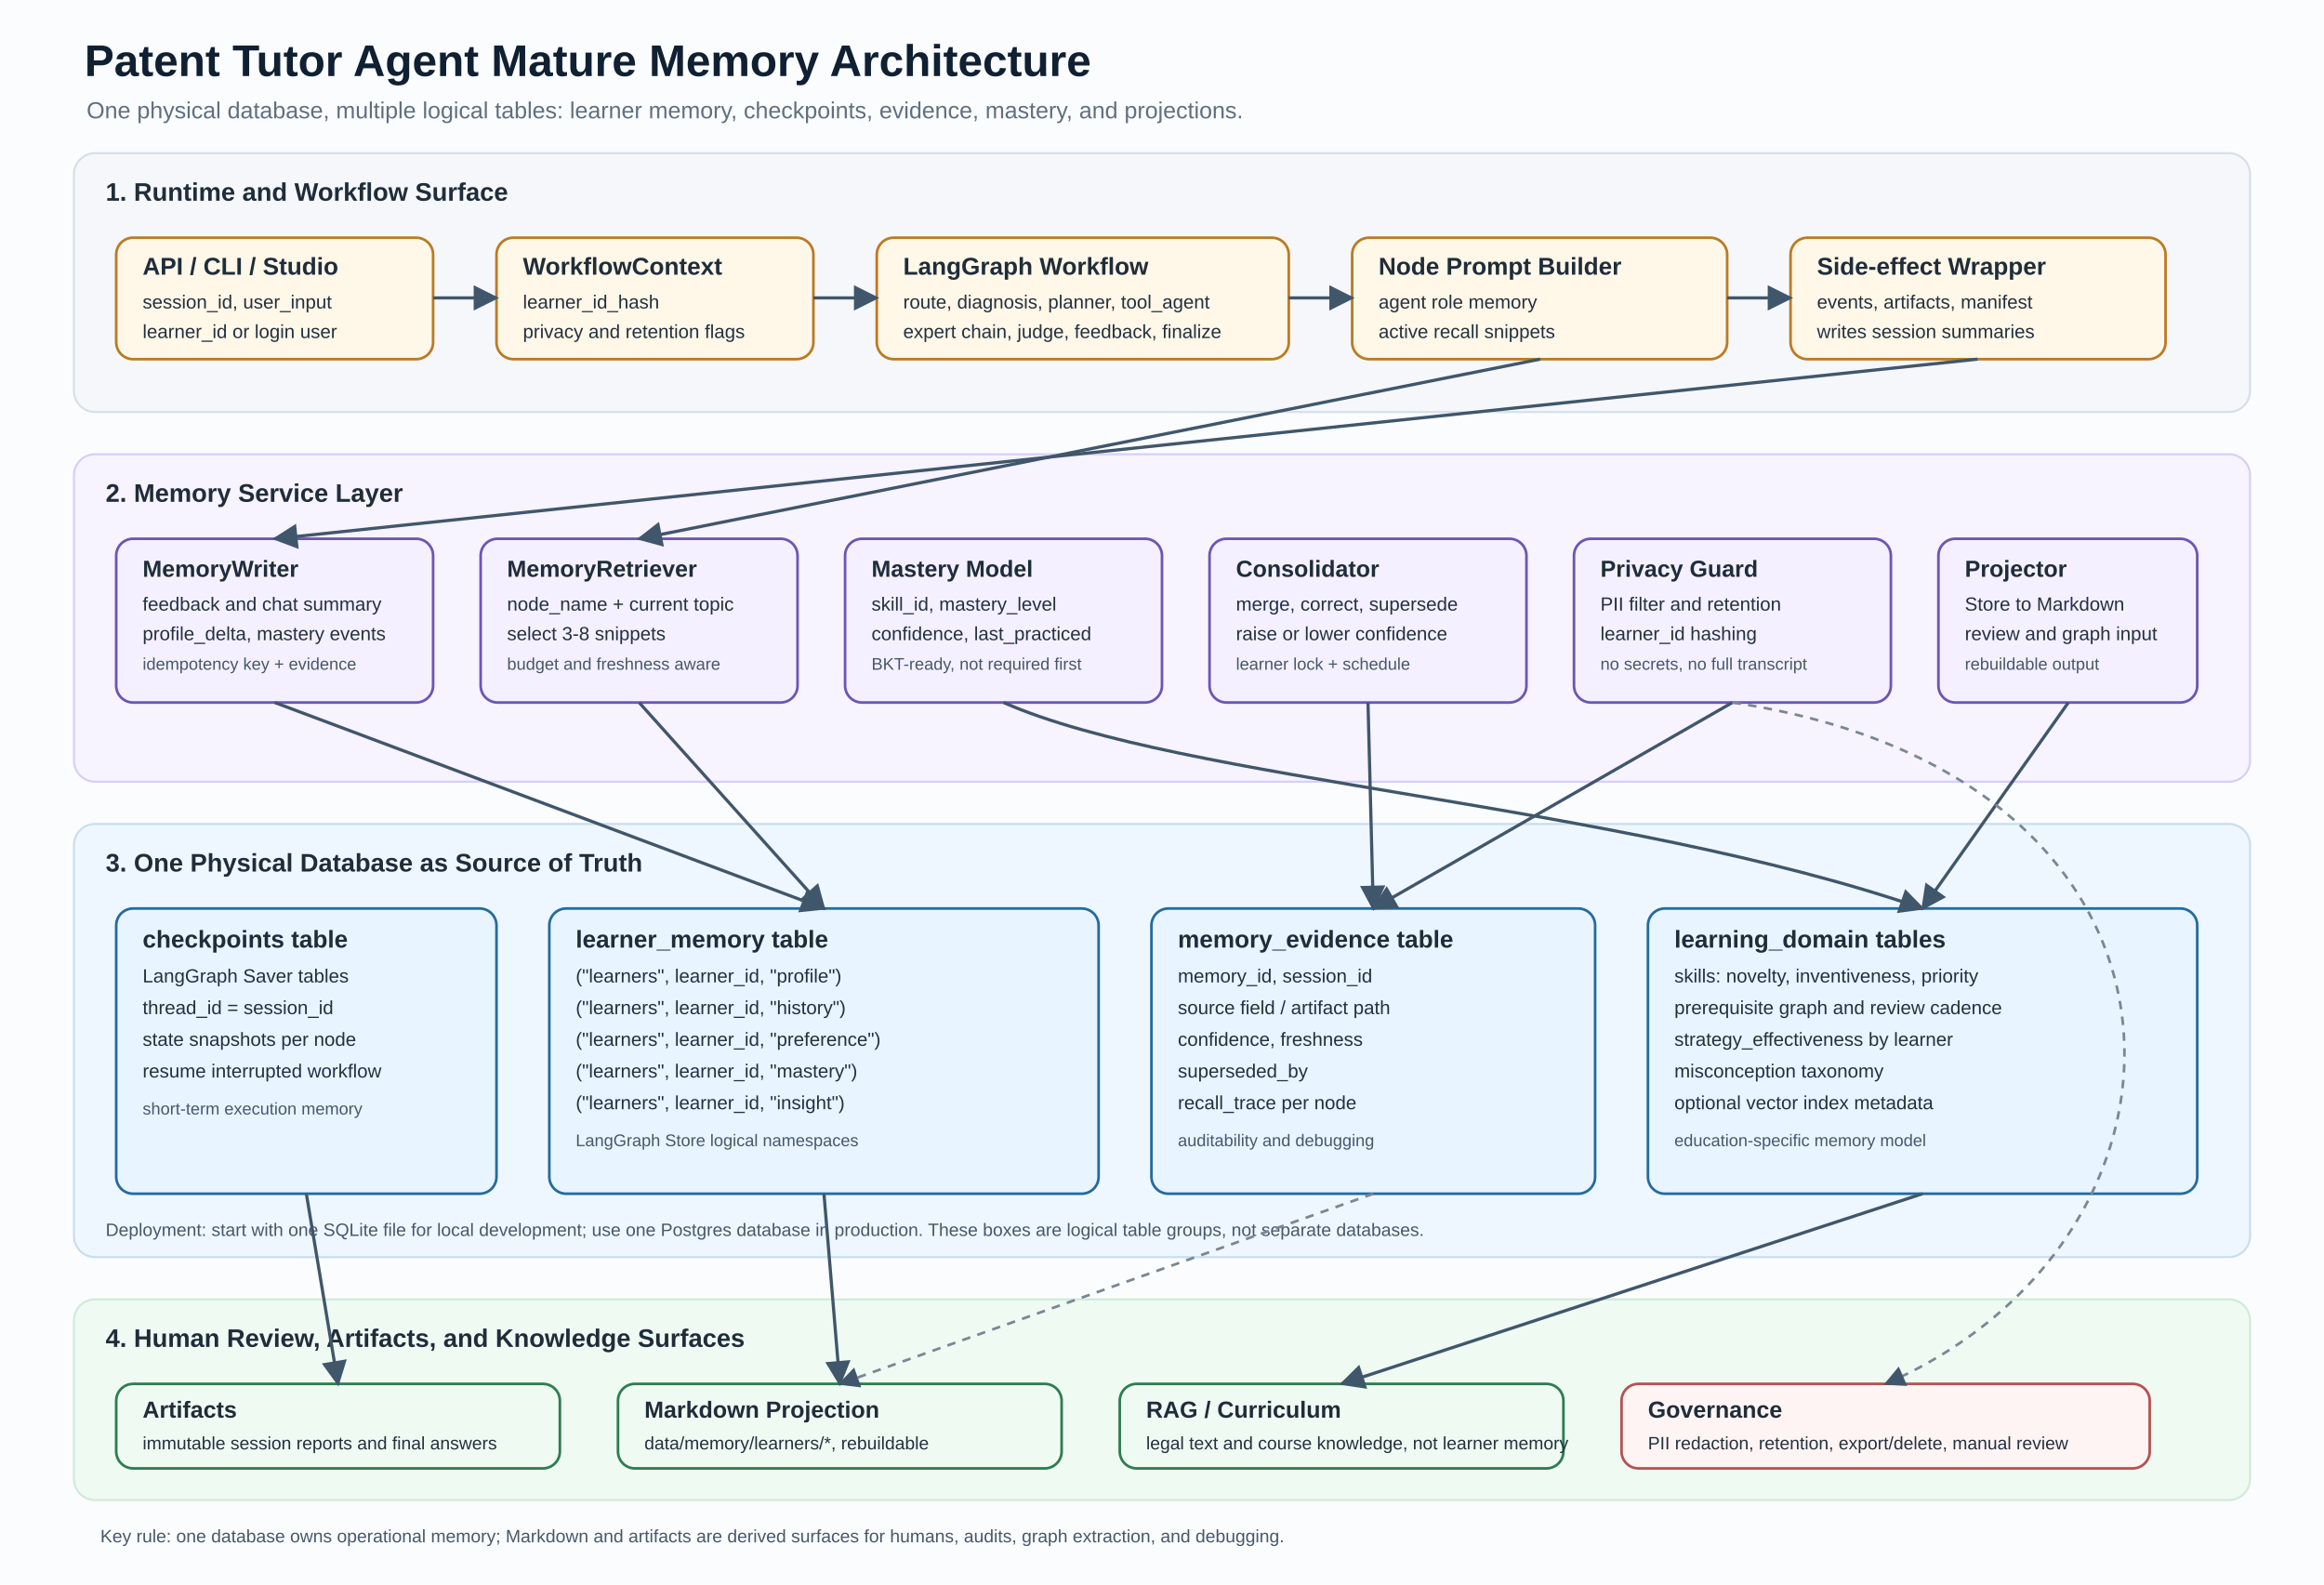
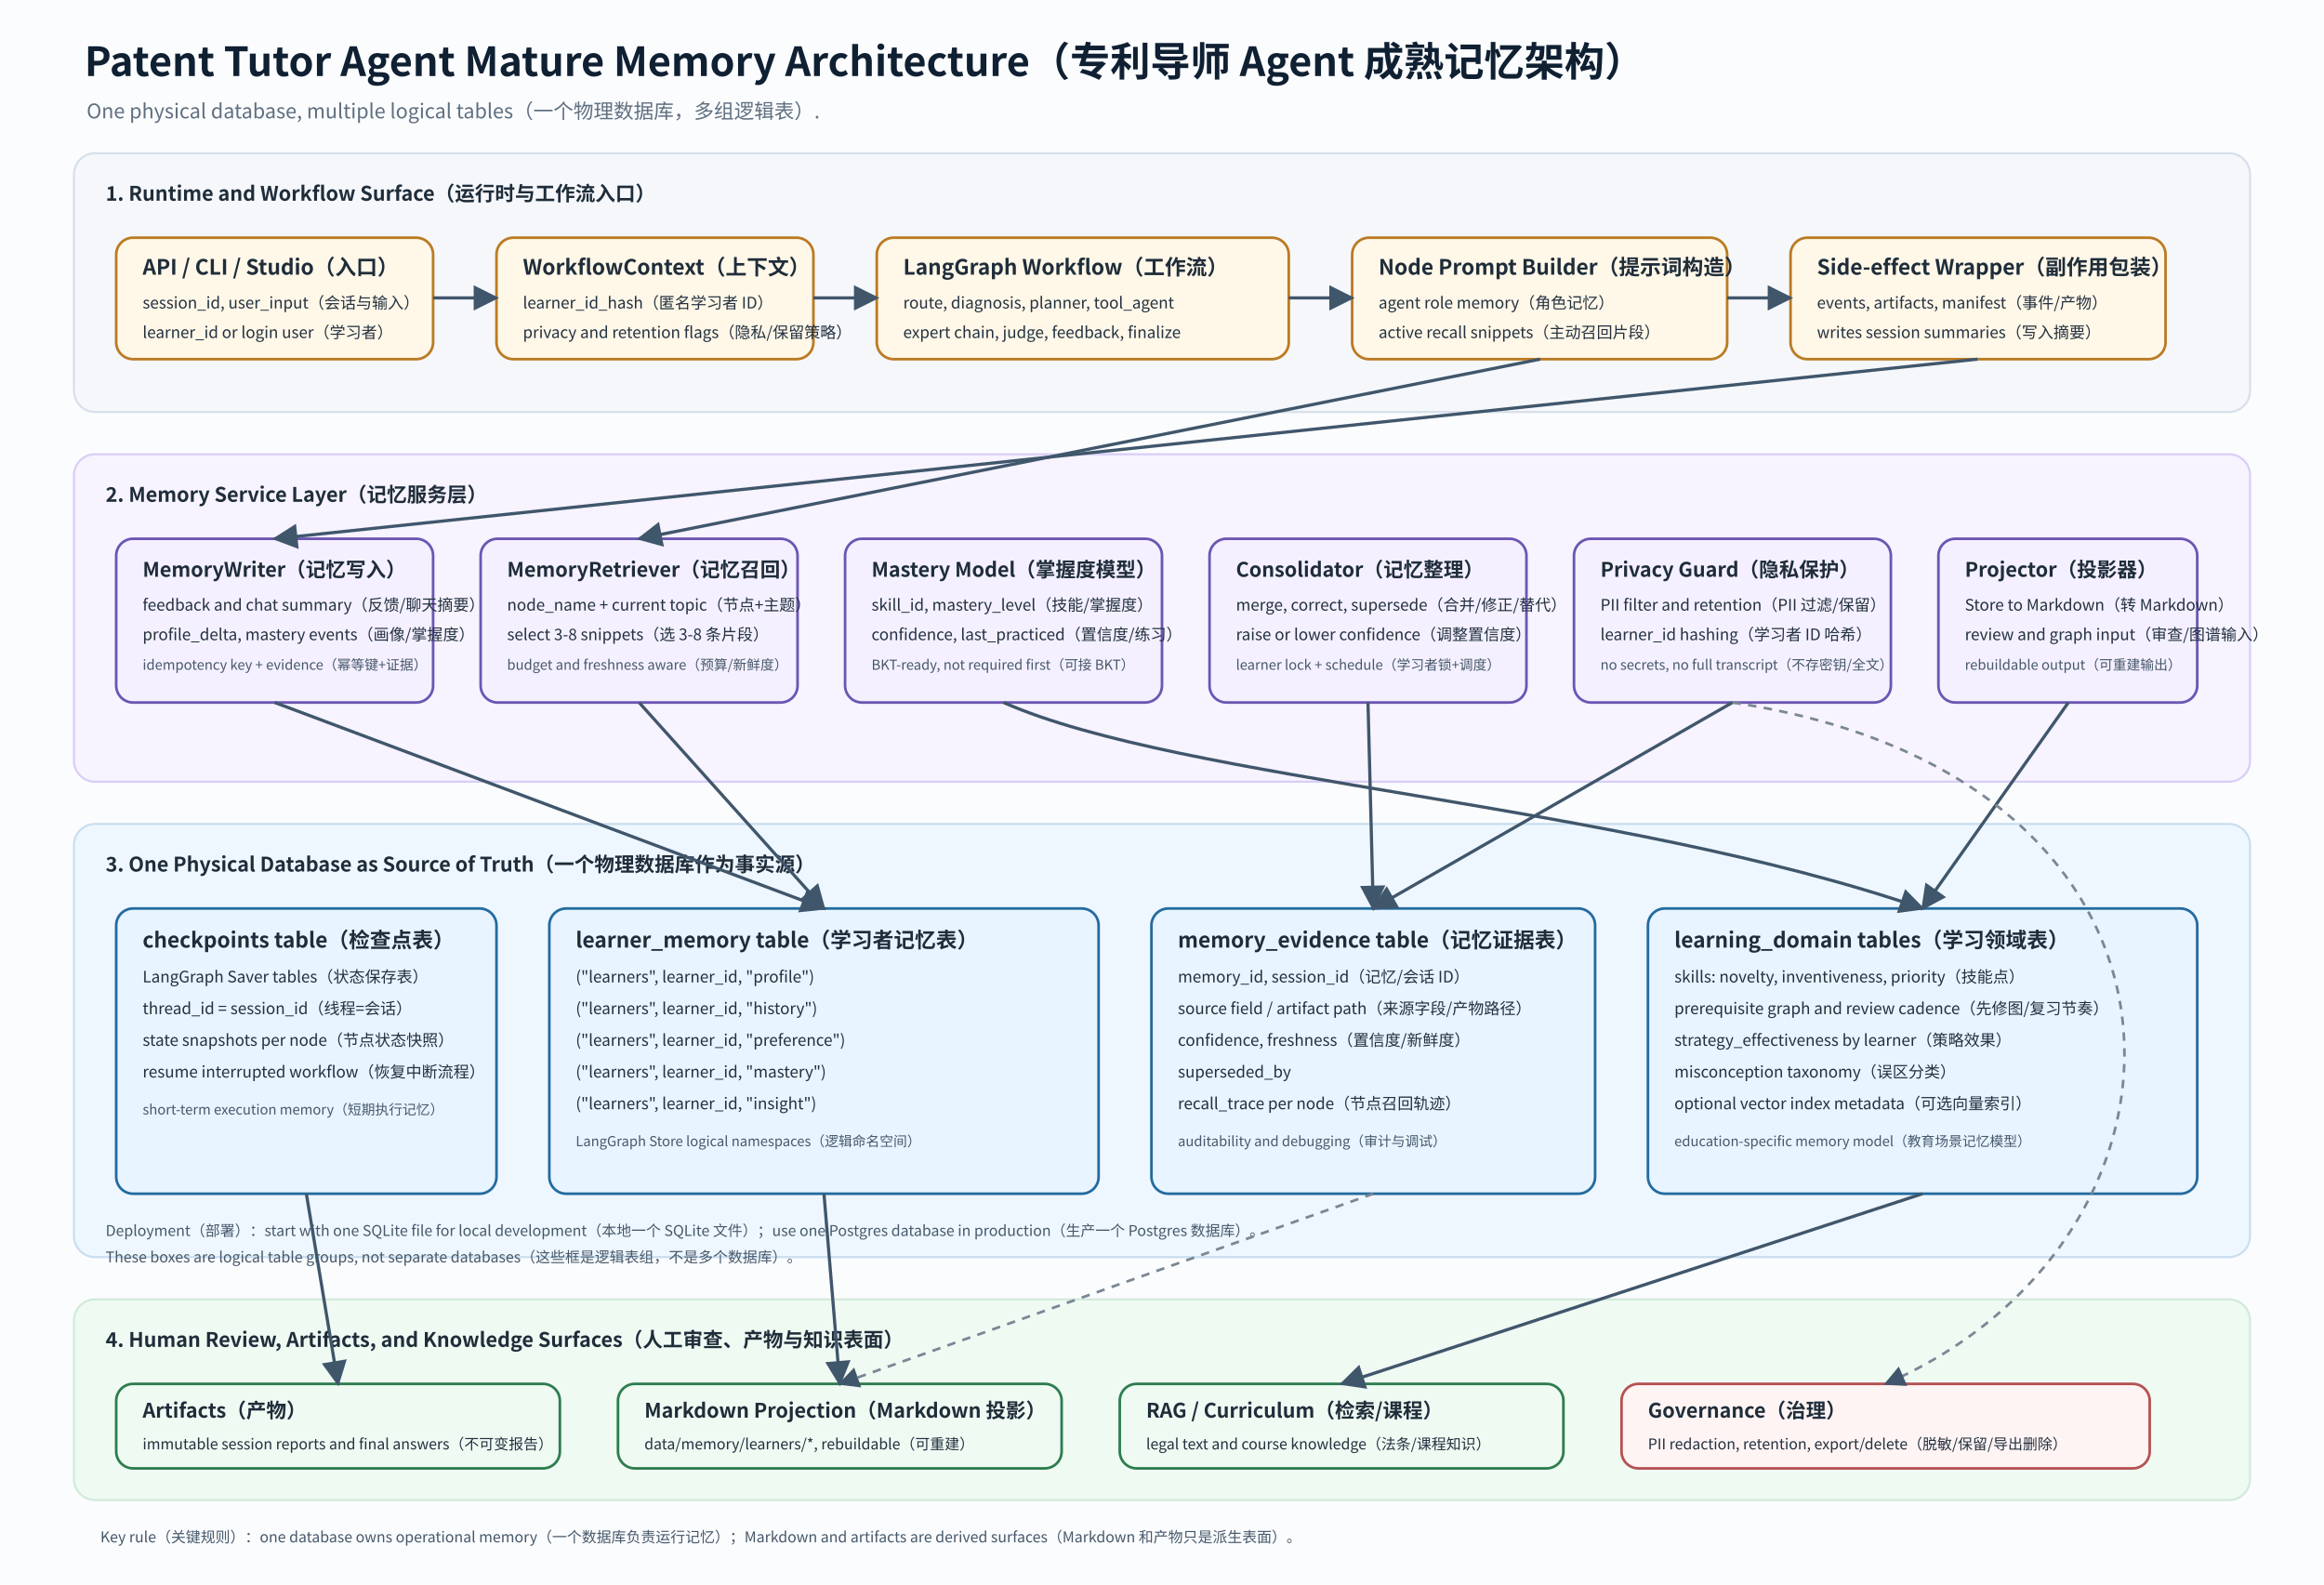
<svg xmlns="http://www.w3.org/2000/svg" width="2200" height="1500" viewBox="0 0 2200 1500">
  <defs>
    <marker id="arrow" viewBox="0 0 10 10" refX="9" refY="5" markerWidth="8" markerHeight="8" orient="auto-start-reverse">
      <path d="M 0 0 L 10 5 L 0 10 z" fill="#40566b" />
    </marker>
  </defs>
  <rect x="0" y="0" width="2200" height="1500" fill="#fbfcfe" />
-   <text x="80" y="72" font-family="Arial, sans-serif" font-size="42" font-weight="700" fill="#102033">Patent Tutor Agent Mature Memory Architecture</text>
-   <text x="82" y="112" font-family="Arial, sans-serif" font-size="22" fill="#5f6f7f">One physical database, multiple logical tables: learner memory, checkpoints, evidence, mastery, and projections.</text>
+   <text x="80" y="72" font-family="Noto Sans CJK SC" font-size="38" font-weight="700" fill="#102033">Patent Tutor Agent Mature Memory Architecture（专利导师 Agent 成熟记忆架构）</text>
+   <text x="82" y="112" font-family="Noto Sans CJK SC" font-size="19" fill="#5f6f7f">One physical database, multiple logical tables（一个物理数据库，多组逻辑表）.</text>
  <rect x="70" y="145" width="2060" height="245" fill="#f5f7fb" stroke="#d7e0ea" stroke-width="2" rx="20" />
-   <text x="100" y="190" font-family="Arial, sans-serif" font-size="24" font-weight="700" fill="#1f2d3a">1. Runtime and Workflow Surface</text>
+   <text x="100" y="190" font-family="Noto Sans CJK SC" font-size="19" font-weight="700" fill="#1f2d3a">1. Runtime and Workflow Surface（运行时与工作流入口）</text>
  <rect x="110" y="225" width="300" height="115" fill="#fff7e8" stroke="#bb7b23" stroke-width="2.5" rx="16" />
-   <text x="135" y="260" font-family="Arial, sans-serif" font-size="23" font-weight="700" fill="#1f2d3a">API / CLI / Studio</text>
-   <text x="135" y="292" font-family="Arial, sans-serif" font-size="18" fill="#23313f">session_id, user_input</text>
-   <text x="135" y="320" font-family="Arial, sans-serif" font-size="18" fill="#23313f">learner_id or login user</text>
+   <text x="135" y="260" font-family="Noto Sans CJK SC" font-size="20" font-weight="700" fill="#1f2d3a">API / CLI / Studio（入口）</text>
+   <text x="135" y="292" font-family="Noto Sans CJK SC" font-size="15" fill="#23313f">session_id, user_input（会话与输入）</text>
+   <text x="135" y="320" font-family="Noto Sans CJK SC" font-size="15" fill="#23313f">learner_id or login user（学习者）</text>
  <rect x="470" y="225" width="300" height="115" fill="#fff7e8" stroke="#bb7b23" stroke-width="2.5" rx="16" />
-   <text x="495" y="260" font-family="Arial, sans-serif" font-size="23" font-weight="700" fill="#1f2d3a">WorkflowContext</text>
-   <text x="495" y="292" font-family="Arial, sans-serif" font-size="18" fill="#23313f">learner_id_hash</text>
-   <text x="495" y="320" font-family="Arial, sans-serif" font-size="18" fill="#23313f">privacy and retention flags</text>
+   <text x="495" y="260" font-family="Noto Sans CJK SC" font-size="20" font-weight="700" fill="#1f2d3a">WorkflowContext（上下文）</text>
+   <text x="495" y="292" font-family="Noto Sans CJK SC" font-size="15" fill="#23313f">learner_id_hash（匿名学习者 ID）</text>
+   <text x="495" y="320" font-family="Noto Sans CJK SC" font-size="15" fill="#23313f">privacy and retention flags（隐私/保留策略）</text>
  <rect x="830" y="225" width="390" height="115" fill="#fff7e8" stroke="#bb7b23" stroke-width="2.5" rx="16" />
-   <text x="855" y="260" font-family="Arial, sans-serif" font-size="23" font-weight="700" fill="#1f2d3a">LangGraph Workflow</text>
-   <text x="855" y="292" font-family="Arial, sans-serif" font-size="18" fill="#23313f">route, diagnosis, planner, tool_agent</text>
-   <text x="855" y="320" font-family="Arial, sans-serif" font-size="18" fill="#23313f">expert chain, judge, feedback, finalize</text>
+   <text x="855" y="260" font-family="Noto Sans CJK SC" font-size="20" font-weight="700" fill="#1f2d3a">LangGraph Workflow（工作流）</text>
+   <text x="855" y="292" font-family="Noto Sans CJK SC" font-size="15" fill="#23313f">route, diagnosis, planner, tool_agent</text>
+   <text x="855" y="320" font-family="Noto Sans CJK SC" font-size="15" fill="#23313f">expert chain, judge, feedback, finalize</text>
  <rect x="1280" y="225" width="355" height="115" fill="#fff7e8" stroke="#bb7b23" stroke-width="2.5" rx="16" />
-   <text x="1305" y="260" font-family="Arial, sans-serif" font-size="23" font-weight="700" fill="#1f2d3a">Node Prompt Builder</text>
-   <text x="1305" y="292" font-family="Arial, sans-serif" font-size="18" fill="#23313f">agent role memory</text>
-   <text x="1305" y="320" font-family="Arial, sans-serif" font-size="18" fill="#23313f">active recall snippets</text>
+   <text x="1305" y="260" font-family="Noto Sans CJK SC" font-size="20" font-weight="700" fill="#1f2d3a">Node Prompt Builder（提示词构造）</text>
+   <text x="1305" y="292" font-family="Noto Sans CJK SC" font-size="15" fill="#23313f">agent role memory（角色记忆）</text>
+   <text x="1305" y="320" font-family="Noto Sans CJK SC" font-size="15" fill="#23313f">active recall snippets（主动召回片段）</text>
  <rect x="1695" y="225" width="355" height="115" fill="#fff7e8" stroke="#bb7b23" stroke-width="2.5" rx="16" />
-   <text x="1720" y="260" font-family="Arial, sans-serif" font-size="23" font-weight="700" fill="#1f2d3a">Side-effect Wrapper</text>
-   <text x="1720" y="292" font-family="Arial, sans-serif" font-size="18" fill="#23313f">events, artifacts, manifest</text>
-   <text x="1720" y="320" font-family="Arial, sans-serif" font-size="18" fill="#23313f">writes session summaries</text>
+   <text x="1720" y="260" font-family="Noto Sans CJK SC" font-size="20" font-weight="700" fill="#1f2d3a">Side-effect Wrapper（副作用包装）</text>
+   <text x="1720" y="292" font-family="Noto Sans CJK SC" font-size="15" fill="#23313f">events, artifacts, manifest（事件/产物）</text>
+   <text x="1720" y="320" font-family="Noto Sans CJK SC" font-size="15" fill="#23313f">writes session summaries（写入摘要）</text>
  <path d="M410 282 L470 282" stroke="#40566b" stroke-width="3" fill="none" marker-end="url(#arrow)" />
  <path d="M770 282 L830 282" stroke="#40566b" stroke-width="3" fill="none" marker-end="url(#arrow)" />
  <path d="M1220 282 L1280 282" stroke="#40566b" stroke-width="3" fill="none" marker-end="url(#arrow)" />
  <path d="M1635 282 L1695 282" stroke="#40566b" stroke-width="3" fill="none" marker-end="url(#arrow)" />
  <rect x="70" y="430" width="2060" height="310" fill="#f7f3ff" stroke="#d9cef7" stroke-width="2" rx="20" />
-   <text x="100" y="475" font-family="Arial, sans-serif" font-size="24" font-weight="700" fill="#1f2d3a">2. Memory Service Layer</text>
+   <text x="100" y="475" font-family="Noto Sans CJK SC" font-size="19" font-weight="700" fill="#1f2d3a">2. Memory Service Layer（记忆服务层）</text>
  <rect x="110" y="510" width="300" height="155" fill="#f4f0ff" stroke="#6c56b3" stroke-width="2.5" rx="16" />
-   <text x="135" y="546" font-family="Arial, sans-serif" font-size="22" font-weight="700" fill="#1f2d3a">MemoryWriter</text>
-   <text x="135" y="578" font-family="Arial, sans-serif" font-size="18" fill="#23313f">feedback and chat summary</text>
-   <text x="135" y="606" font-family="Arial, sans-serif" font-size="18" fill="#23313f">profile_delta, mastery events</text>
-   <text x="135" y="634" font-family="Arial, sans-serif" font-size="16" fill="#46586a">idempotency key + evidence</text>
+   <text x="135" y="546" font-family="Noto Sans CJK SC" font-size="19" font-weight="700" fill="#1f2d3a">MemoryWriter（记忆写入）</text>
+   <text x="135" y="578" font-family="Noto Sans CJK SC" font-size="15" fill="#23313f">feedback and chat summary（反馈/聊天摘要）</text>
+   <text x="135" y="606" font-family="Noto Sans CJK SC" font-size="15" fill="#23313f">profile_delta, mastery events（画像/掌握度）</text>
+   <text x="135" y="634" font-family="Noto Sans CJK SC" font-size="13" fill="#46586a">idempotency key + evidence（幂等键+证据）</text>
  <rect x="455" y="510" width="300" height="155" fill="#f4f0ff" stroke="#6c56b3" stroke-width="2.5" rx="16" />
-   <text x="480" y="546" font-family="Arial, sans-serif" font-size="22" font-weight="700" fill="#1f2d3a">MemoryRetriever</text>
-   <text x="480" y="578" font-family="Arial, sans-serif" font-size="18" fill="#23313f">node_name + current topic</text>
-   <text x="480" y="606" font-family="Arial, sans-serif" font-size="18" fill="#23313f">select 3-8 snippets</text>
-   <text x="480" y="634" font-family="Arial, sans-serif" font-size="16" fill="#46586a">budget and freshness aware</text>
+   <text x="480" y="546" font-family="Noto Sans CJK SC" font-size="19" font-weight="700" fill="#1f2d3a">MemoryRetriever（记忆召回）</text>
+   <text x="480" y="578" font-family="Noto Sans CJK SC" font-size="15" fill="#23313f">node_name + current topic（节点+主题）</text>
+   <text x="480" y="606" font-family="Noto Sans CJK SC" font-size="15" fill="#23313f">select 3-8 snippets（选 3-8 条片段）</text>
+   <text x="480" y="634" font-family="Noto Sans CJK SC" font-size="13" fill="#46586a">budget and freshness aware（预算/新鲜度）</text>
  <rect x="800" y="510" width="300" height="155" fill="#f4f0ff" stroke="#6c56b3" stroke-width="2.5" rx="16" />
-   <text x="825" y="546" font-family="Arial, sans-serif" font-size="22" font-weight="700" fill="#1f2d3a">Mastery Model</text>
-   <text x="825" y="578" font-family="Arial, sans-serif" font-size="18" fill="#23313f">skill_id, mastery_level</text>
-   <text x="825" y="606" font-family="Arial, sans-serif" font-size="18" fill="#23313f">confidence, last_practiced</text>
-   <text x="825" y="634" font-family="Arial, sans-serif" font-size="16" fill="#46586a">BKT-ready, not required first</text>
+   <text x="825" y="546" font-family="Noto Sans CJK SC" font-size="19" font-weight="700" fill="#1f2d3a">Mastery Model（掌握度模型）</text>
+   <text x="825" y="578" font-family="Noto Sans CJK SC" font-size="15" fill="#23313f">skill_id, mastery_level（技能/掌握度）</text>
+   <text x="825" y="606" font-family="Noto Sans CJK SC" font-size="15" fill="#23313f">confidence, last_practiced（置信度/练习）</text>
+   <text x="825" y="634" font-family="Noto Sans CJK SC" font-size="13" fill="#46586a">BKT-ready, not required first（可接 BKT）</text>
  <rect x="1145" y="510" width="300" height="155" fill="#f4f0ff" stroke="#6c56b3" stroke-width="2.5" rx="16" />
-   <text x="1170" y="546" font-family="Arial, sans-serif" font-size="22" font-weight="700" fill="#1f2d3a">Consolidator</text>
-   <text x="1170" y="578" font-family="Arial, sans-serif" font-size="18" fill="#23313f">merge, correct, supersede</text>
-   <text x="1170" y="606" font-family="Arial, sans-serif" font-size="18" fill="#23313f">raise or lower confidence</text>
-   <text x="1170" y="634" font-family="Arial, sans-serif" font-size="16" fill="#46586a">learner lock + schedule</text>
+   <text x="1170" y="546" font-family="Noto Sans CJK SC" font-size="19" font-weight="700" fill="#1f2d3a">Consolidator（记忆整理）</text>
+   <text x="1170" y="578" font-family="Noto Sans CJK SC" font-size="15" fill="#23313f">merge, correct, supersede（合并/修正/替代）</text>
+   <text x="1170" y="606" font-family="Noto Sans CJK SC" font-size="15" fill="#23313f">raise or lower confidence（调整置信度）</text>
+   <text x="1170" y="634" font-family="Noto Sans CJK SC" font-size="13" fill="#46586a">learner lock + schedule（学习者锁+调度）</text>
  <rect x="1490" y="510" width="300" height="155" fill="#f4f0ff" stroke="#6c56b3" stroke-width="2.5" rx="16" />
-   <text x="1515" y="546" font-family="Arial, sans-serif" font-size="22" font-weight="700" fill="#1f2d3a">Privacy Guard</text>
-   <text x="1515" y="578" font-family="Arial, sans-serif" font-size="18" fill="#23313f">PII filter and retention</text>
-   <text x="1515" y="606" font-family="Arial, sans-serif" font-size="18" fill="#23313f">learner_id hashing</text>
-   <text x="1515" y="634" font-family="Arial, sans-serif" font-size="16" fill="#46586a">no secrets, no full transcript</text>
+   <text x="1515" y="546" font-family="Noto Sans CJK SC" font-size="19" font-weight="700" fill="#1f2d3a">Privacy Guard（隐私保护）</text>
+   <text x="1515" y="578" font-family="Noto Sans CJK SC" font-size="15" fill="#23313f">PII filter and retention（PII 过滤/保留）</text>
+   <text x="1515" y="606" font-family="Noto Sans CJK SC" font-size="15" fill="#23313f">learner_id hashing（学习者 ID 哈希）</text>
+   <text x="1515" y="634" font-family="Noto Sans CJK SC" font-size="13" fill="#46586a">no secrets, no full transcript（不存密钥/全文）</text>
  <rect x="1835" y="510" width="245" height="155" fill="#f4f0ff" stroke="#6c56b3" stroke-width="2.5" rx="16" />
-   <text x="1860" y="546" font-family="Arial, sans-serif" font-size="22" font-weight="700" fill="#1f2d3a">Projector</text>
-   <text x="1860" y="578" font-family="Arial, sans-serif" font-size="18" fill="#23313f">Store to Markdown</text>
-   <text x="1860" y="606" font-family="Arial, sans-serif" font-size="18" fill="#23313f">review and graph input</text>
-   <text x="1860" y="634" font-family="Arial, sans-serif" font-size="16" fill="#46586a">rebuildable output</text>
+   <text x="1860" y="546" font-family="Noto Sans CJK SC" font-size="19" font-weight="700" fill="#1f2d3a">Projector（投影器）</text>
+   <text x="1860" y="578" font-family="Noto Sans CJK SC" font-size="15" fill="#23313f">Store to Markdown（转 Markdown）</text>
+   <text x="1860" y="606" font-family="Noto Sans CJK SC" font-size="15" fill="#23313f">review and graph input（审查/图谱输入）</text>
+   <text x="1860" y="634" font-family="Noto Sans CJK SC" font-size="13" fill="#46586a">rebuildable output（可重建输出）</text>
  <path d="M1458 340 L605 510" stroke="#40566b" stroke-width="3" fill="none" marker-end="url(#arrow)" />
  <path d="M1872 340 L260 510" stroke="#40566b" stroke-width="3" fill="none" marker-end="url(#arrow)" />
  <rect x="70" y="780" width="2060" height="410" fill="#eef7ff" stroke="#c9deef" stroke-width="2" rx="20" />
-   <text x="100" y="825" font-family="Arial, sans-serif" font-size="24" font-weight="700" fill="#1f2d3a">3. One Physical Database as Source of Truth</text>
+   <text x="100" y="825" font-family="Noto Sans CJK SC" font-size="19" font-weight="700" fill="#1f2d3a">3. One Physical Database as Source of Truth（一个物理数据库作为事实源）</text>
  <rect x="110" y="860" width="360" height="270" fill="#e8f4ff" stroke="#246b9f" stroke-width="2.5" rx="16" />
-   <text x="135" y="897" font-family="Arial, sans-serif" font-size="23" font-weight="700" fill="#1f2d3a">checkpoints table</text>
-   <text x="135" y="930" font-family="Arial, sans-serif" font-size="18" fill="#23313f">LangGraph Saver tables</text>
-   <text x="135" y="960" font-family="Arial, sans-serif" font-size="18" fill="#23313f">thread_id = session_id</text>
-   <text x="135" y="990" font-family="Arial, sans-serif" font-size="18" fill="#23313f">state snapshots per node</text>
-   <text x="135" y="1020" font-family="Arial, sans-serif" font-size="18" fill="#23313f">resume interrupted workflow</text>
-   <text x="135" y="1055" font-family="Arial, sans-serif" font-size="16" fill="#46586a">short-term execution memory</text>
+   <text x="135" y="897" font-family="Noto Sans CJK SC" font-size="20" font-weight="700" fill="#1f2d3a">checkpoints table（检查点表）</text>
+   <text x="135" y="930" font-family="Noto Sans CJK SC" font-size="15" fill="#23313f">LangGraph Saver tables（状态保存表）</text>
+   <text x="135" y="960" font-family="Noto Sans CJK SC" font-size="15" fill="#23313f">thread_id = session_id（线程=会话）</text>
+   <text x="135" y="990" font-family="Noto Sans CJK SC" font-size="15" fill="#23313f">state snapshots per node（节点状态快照）</text>
+   <text x="135" y="1020" font-family="Noto Sans CJK SC" font-size="15" fill="#23313f">resume interrupted workflow（恢复中断流程）</text>
+   <text x="135" y="1055" font-family="Noto Sans CJK SC" font-size="13" fill="#46586a">short-term execution memory（短期执行记忆）</text>
  <rect x="520" y="860" width="520" height="270" fill="#e8f4ff" stroke="#246b9f" stroke-width="2.5" rx="16" />
-   <text x="545" y="897" font-family="Arial, sans-serif" font-size="23" font-weight="700" fill="#1f2d3a">learner_memory table</text>
-   <text x="545" y="930" font-family="Arial, sans-serif" font-size="18" fill="#23313f">("learners", learner_id, "profile")</text>
-   <text x="545" y="960" font-family="Arial, sans-serif" font-size="18" fill="#23313f">("learners", learner_id, "history")</text>
-   <text x="545" y="990" font-family="Arial, sans-serif" font-size="18" fill="#23313f">("learners", learner_id, "preference")</text>
-   <text x="545" y="1020" font-family="Arial, sans-serif" font-size="18" fill="#23313f">("learners", learner_id, "mastery")</text>
-   <text x="545" y="1050" font-family="Arial, sans-serif" font-size="18" fill="#23313f">("learners", learner_id, "insight")</text>
-   <text x="545" y="1085" font-family="Arial, sans-serif" font-size="16" fill="#46586a">LangGraph Store logical namespaces</text>
+   <text x="545" y="897" font-family="Noto Sans CJK SC" font-size="20" font-weight="700" fill="#1f2d3a">learner_memory table（学习者记忆表）</text>
+   <text x="545" y="930" font-family="Noto Sans CJK SC" font-size="15" fill="#23313f">("learners", learner_id, "profile")</text>
+   <text x="545" y="960" font-family="Noto Sans CJK SC" font-size="15" fill="#23313f">("learners", learner_id, "history")</text>
+   <text x="545" y="990" font-family="Noto Sans CJK SC" font-size="15" fill="#23313f">("learners", learner_id, "preference")</text>
+   <text x="545" y="1020" font-family="Noto Sans CJK SC" font-size="15" fill="#23313f">("learners", learner_id, "mastery")</text>
+   <text x="545" y="1050" font-family="Noto Sans CJK SC" font-size="15" fill="#23313f">("learners", learner_id, "insight")</text>
+   <text x="545" y="1085" font-family="Noto Sans CJK SC" font-size="13" fill="#46586a">LangGraph Store logical namespaces（逻辑命名空间）</text>
  <rect x="1090" y="860" width="420" height="270" fill="#e8f4ff" stroke="#246b9f" stroke-width="2.5" rx="16" />
-   <text x="1115" y="897" font-family="Arial, sans-serif" font-size="23" font-weight="700" fill="#1f2d3a">memory_evidence table</text>
-   <text x="1115" y="930" font-family="Arial, sans-serif" font-size="18" fill="#23313f">memory_id, session_id</text>
-   <text x="1115" y="960" font-family="Arial, sans-serif" font-size="18" fill="#23313f">source field / artifact path</text>
-   <text x="1115" y="990" font-family="Arial, sans-serif" font-size="18" fill="#23313f">confidence, freshness</text>
-   <text x="1115" y="1020" font-family="Arial, sans-serif" font-size="18" fill="#23313f">superseded_by</text>
-   <text x="1115" y="1050" font-family="Arial, sans-serif" font-size="18" fill="#23313f">recall_trace per node</text>
-   <text x="1115" y="1085" font-family="Arial, sans-serif" font-size="16" fill="#46586a">auditability and debugging</text>
+   <text x="1115" y="897" font-family="Noto Sans CJK SC" font-size="20" font-weight="700" fill="#1f2d3a">memory_evidence table（记忆证据表）</text>
+   <text x="1115" y="930" font-family="Noto Sans CJK SC" font-size="15" fill="#23313f">memory_id, session_id（记忆/会话 ID）</text>
+   <text x="1115" y="960" font-family="Noto Sans CJK SC" font-size="15" fill="#23313f">source field / artifact path（来源字段/产物路径）</text>
+   <text x="1115" y="990" font-family="Noto Sans CJK SC" font-size="15" fill="#23313f">confidence, freshness（置信度/新鲜度）</text>
+   <text x="1115" y="1020" font-family="Noto Sans CJK SC" font-size="15" fill="#23313f">superseded_by</text>
+   <text x="1115" y="1050" font-family="Noto Sans CJK SC" font-size="15" fill="#23313f">recall_trace per node（节点召回轨迹）</text>
+   <text x="1115" y="1085" font-family="Noto Sans CJK SC" font-size="13" fill="#46586a">auditability and debugging（审计与调试）</text>
  <rect x="1560" y="860" width="520" height="270" fill="#e8f4ff" stroke="#246b9f" stroke-width="2.5" rx="16" />
-   <text x="1585" y="897" font-family="Arial, sans-serif" font-size="23" font-weight="700" fill="#1f2d3a">learning_domain tables</text>
-   <text x="1585" y="930" font-family="Arial, sans-serif" font-size="18" fill="#23313f">skills: novelty, inventiveness, priority</text>
-   <text x="1585" y="960" font-family="Arial, sans-serif" font-size="18" fill="#23313f">prerequisite graph and review cadence</text>
-   <text x="1585" y="990" font-family="Arial, sans-serif" font-size="18" fill="#23313f">strategy_effectiveness by learner</text>
-   <text x="1585" y="1020" font-family="Arial, sans-serif" font-size="18" fill="#23313f">misconception taxonomy</text>
-   <text x="1585" y="1050" font-family="Arial, sans-serif" font-size="18" fill="#23313f">optional vector index metadata</text>
-   <text x="1585" y="1085" font-family="Arial, sans-serif" font-size="16" fill="#46586a">education-specific memory model</text>
-   <text x="100" y="1170" font-family="Arial, sans-serif" font-size="17" fill="#46586a">Deployment: start with one SQLite file for local development; use one Postgres database in production. These boxes are logical table groups, not separate databases.</text>
+   <text x="1585" y="897" font-family="Noto Sans CJK SC" font-size="20" font-weight="700" fill="#1f2d3a">learning_domain tables（学习领域表）</text>
+   <text x="1585" y="930" font-family="Noto Sans CJK SC" font-size="15" fill="#23313f">skills: novelty, inventiveness, priority（技能点）</text>
+   <text x="1585" y="960" font-family="Noto Sans CJK SC" font-size="15" fill="#23313f">prerequisite graph and review cadence（先修图/复习节奏）</text>
+   <text x="1585" y="990" font-family="Noto Sans CJK SC" font-size="15" fill="#23313f">strategy_effectiveness by learner（策略效果）</text>
+   <text x="1585" y="1020" font-family="Noto Sans CJK SC" font-size="15" fill="#23313f">misconception taxonomy（误区分类）</text>
+   <text x="1585" y="1050" font-family="Noto Sans CJK SC" font-size="15" fill="#23313f">optional vector index metadata（可选向量索引）</text>
+   <text x="1585" y="1085" font-family="Noto Sans CJK SC" font-size="13" fill="#46586a">education-specific memory model（教育场景记忆模型）</text>
+   <text x="100" y="1170" font-family="Noto Sans CJK SC" font-size="14" fill="#46586a">Deployment（部署）：start with one SQLite file for local development（本地一个 SQLite 文件）；use one Postgres database in production（生产一个 Postgres 数据库）。</text>
+   <text x="100" y="1195" font-family="Noto Sans CJK SC" font-size="14" fill="#46586a">These boxes are logical table groups, not separate databases（这些框是逻辑表组，不是多个数据库）。</text>
  <path d="M260 665 L780 860" stroke="#40566b" stroke-width="3" fill="none" marker-end="url(#arrow)" />
  <path d="M605 665 L780 860" stroke="#40566b" stroke-width="3" fill="none" marker-end="url(#arrow)" />
  <path d="M950 665 C1120 740 1530 760 1820 860" stroke="#40566b" stroke-width="3" fill="none" marker-end="url(#arrow)" />
  <path d="M1295 665 L1300 860" stroke="#40566b" stroke-width="3" fill="none" marker-end="url(#arrow)" />
  <path d="M1640 665 L1300 860" stroke="#40566b" stroke-width="3" fill="none" marker-end="url(#arrow)" />
  <path d="M1958 665 L1820 860" stroke="#40566b" stroke-width="3" fill="none" marker-end="url(#arrow)" />
  <rect x="70" y="1230" width="2060" height="190" fill="#effaf3" stroke="#d1eadb" stroke-width="2" rx="20" />
-   <text x="100" y="1275" font-family="Arial, sans-serif" font-size="24" font-weight="700" fill="#1f2d3a">4. Human Review, Artifacts, and Knowledge Surfaces</text>
+   <text x="100" y="1275" font-family="Noto Sans CJK SC" font-size="19" font-weight="700" fill="#1f2d3a">4. Human Review, Artifacts, and Knowledge Surfaces（人工审查、产物与知识表面）</text>
  <rect x="110" y="1310" width="420" height="80" fill="#effaf3" stroke="#2e7d4f" stroke-width="2.5" rx="16" />
-   <text x="135" y="1342" font-family="Arial, sans-serif" font-size="22" font-weight="700" fill="#1f2d3a">Artifacts</text>
-   <text x="135" y="1372" font-family="Arial, sans-serif" font-size="17" fill="#23313f">immutable session reports and final answers</text>
+   <text x="135" y="1342" font-family="Noto Sans CJK SC" font-size="19" font-weight="700" fill="#1f2d3a">Artifacts（产物）</text>
+   <text x="135" y="1372" font-family="Noto Sans CJK SC" font-size="14" fill="#23313f">immutable session reports and final answers（不可变报告）</text>
  <rect x="585" y="1310" width="420" height="80" fill="#effaf3" stroke="#2e7d4f" stroke-width="2.5" rx="16" />
-   <text x="610" y="1342" font-family="Arial, sans-serif" font-size="22" font-weight="700" fill="#1f2d3a">Markdown Projection</text>
-   <text x="610" y="1372" font-family="Arial, sans-serif" font-size="17" fill="#23313f">data/memory/learners/*, rebuildable</text>
+   <text x="610" y="1342" font-family="Noto Sans CJK SC" font-size="19" font-weight="700" fill="#1f2d3a">Markdown Projection（Markdown 投影）</text>
+   <text x="610" y="1372" font-family="Noto Sans CJK SC" font-size="14" fill="#23313f">data/memory/learners/*, rebuildable（可重建）</text>
  <rect x="1060" y="1310" width="420" height="80" fill="#effaf3" stroke="#2e7d4f" stroke-width="2.5" rx="16" />
-   <text x="1085" y="1342" font-family="Arial, sans-serif" font-size="22" font-weight="700" fill="#1f2d3a">RAG / Curriculum</text>
-   <text x="1085" y="1372" font-family="Arial, sans-serif" font-size="17" fill="#23313f">legal text and course knowledge, not learner memory</text>
+   <text x="1085" y="1342" font-family="Noto Sans CJK SC" font-size="19" font-weight="700" fill="#1f2d3a">RAG / Curriculum（检索/课程）</text>
+   <text x="1085" y="1372" font-family="Noto Sans CJK SC" font-size="14" fill="#23313f">legal text and course knowledge（法条/课程知识）</text>
  <rect x="1535" y="1310" width="500" height="80" fill="#fff4f4" stroke="#b55252" stroke-width="2.5" rx="16" />
-   <text x="1560" y="1342" font-family="Arial, sans-serif" font-size="22" font-weight="700" fill="#1f2d3a">Governance</text>
-   <text x="1560" y="1372" font-family="Arial, sans-serif" font-size="17" fill="#23313f">PII redaction, retention, export/delete, manual review</text>
+   <text x="1560" y="1342" font-family="Noto Sans CJK SC" font-size="19" font-weight="700" fill="#1f2d3a">Governance（治理）</text>
+   <text x="1560" y="1372" font-family="Noto Sans CJK SC" font-size="14" fill="#23313f">PII redaction, retention, export/delete（脱敏/保留/导出删除）</text>
  <path d="M290 1130 L320 1310" stroke="#40566b" stroke-width="3" fill="none" marker-end="url(#arrow)" />
  <path d="M780 1130 L795 1310" stroke="#40566b" stroke-width="3" fill="none" marker-end="url(#arrow)" />
  <path d="M1300 1130 L795 1310" stroke="#7a8794" stroke-width="2.5" stroke-dasharray="8 7" fill="none" marker-end="url(#arrow)" />
  <path d="M1820 1130 L1270 1310" stroke="#40566b" stroke-width="3" fill="none" marker-end="url(#arrow)" />
  <path d="M1640 665 C2110 735 2105 1170 1785 1310" stroke="#7a8794" stroke-width="2.5" stroke-dasharray="8 7" fill="none" marker-end="url(#arrow)" />
-   <text x="95" y="1460" font-family="Arial, sans-serif" font-size="17" fill="#46586a">Key rule: one database owns operational memory; Markdown and artifacts are derived surfaces for humans, audits, graph extraction, and debugging.</text>
+   <text x="95" y="1460" font-family="Noto Sans CJK SC" font-size="14" fill="#46586a">Key rule（关键规则）：one database owns operational memory（一个数据库负责运行记忆）；Markdown and artifacts are derived surfaces（Markdown 和产物只是派生表面）。</text>
</svg>
